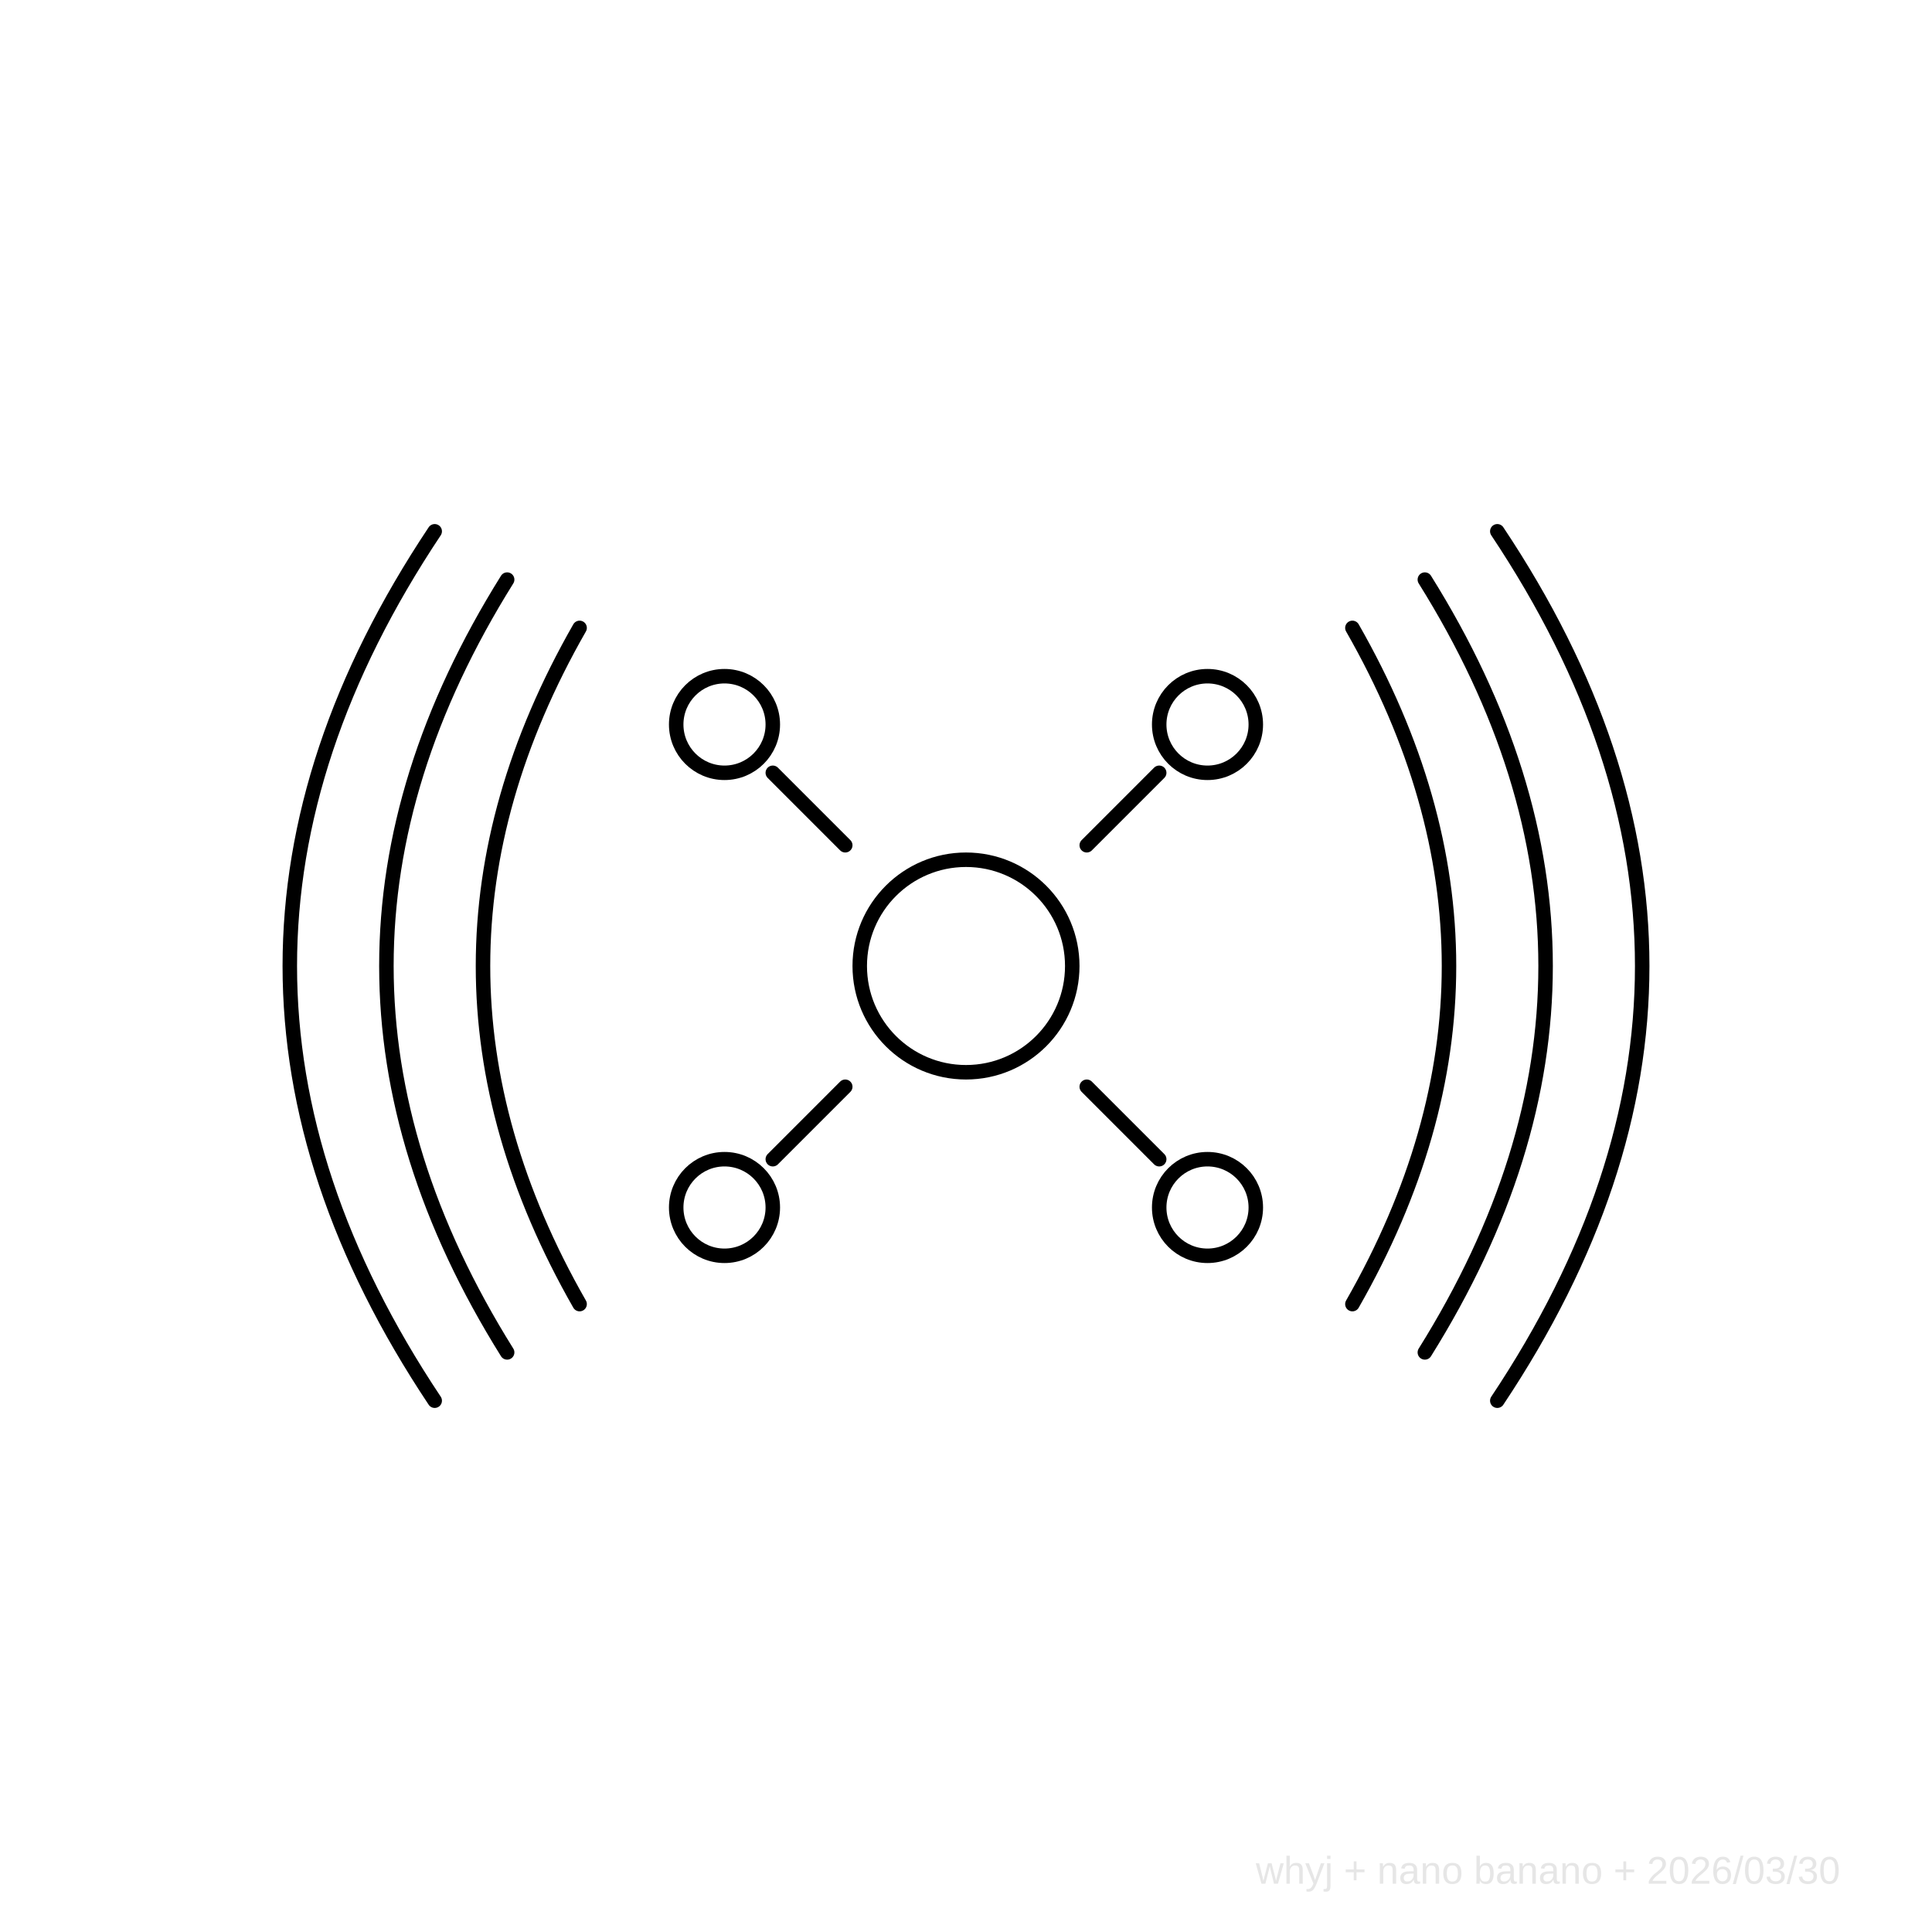
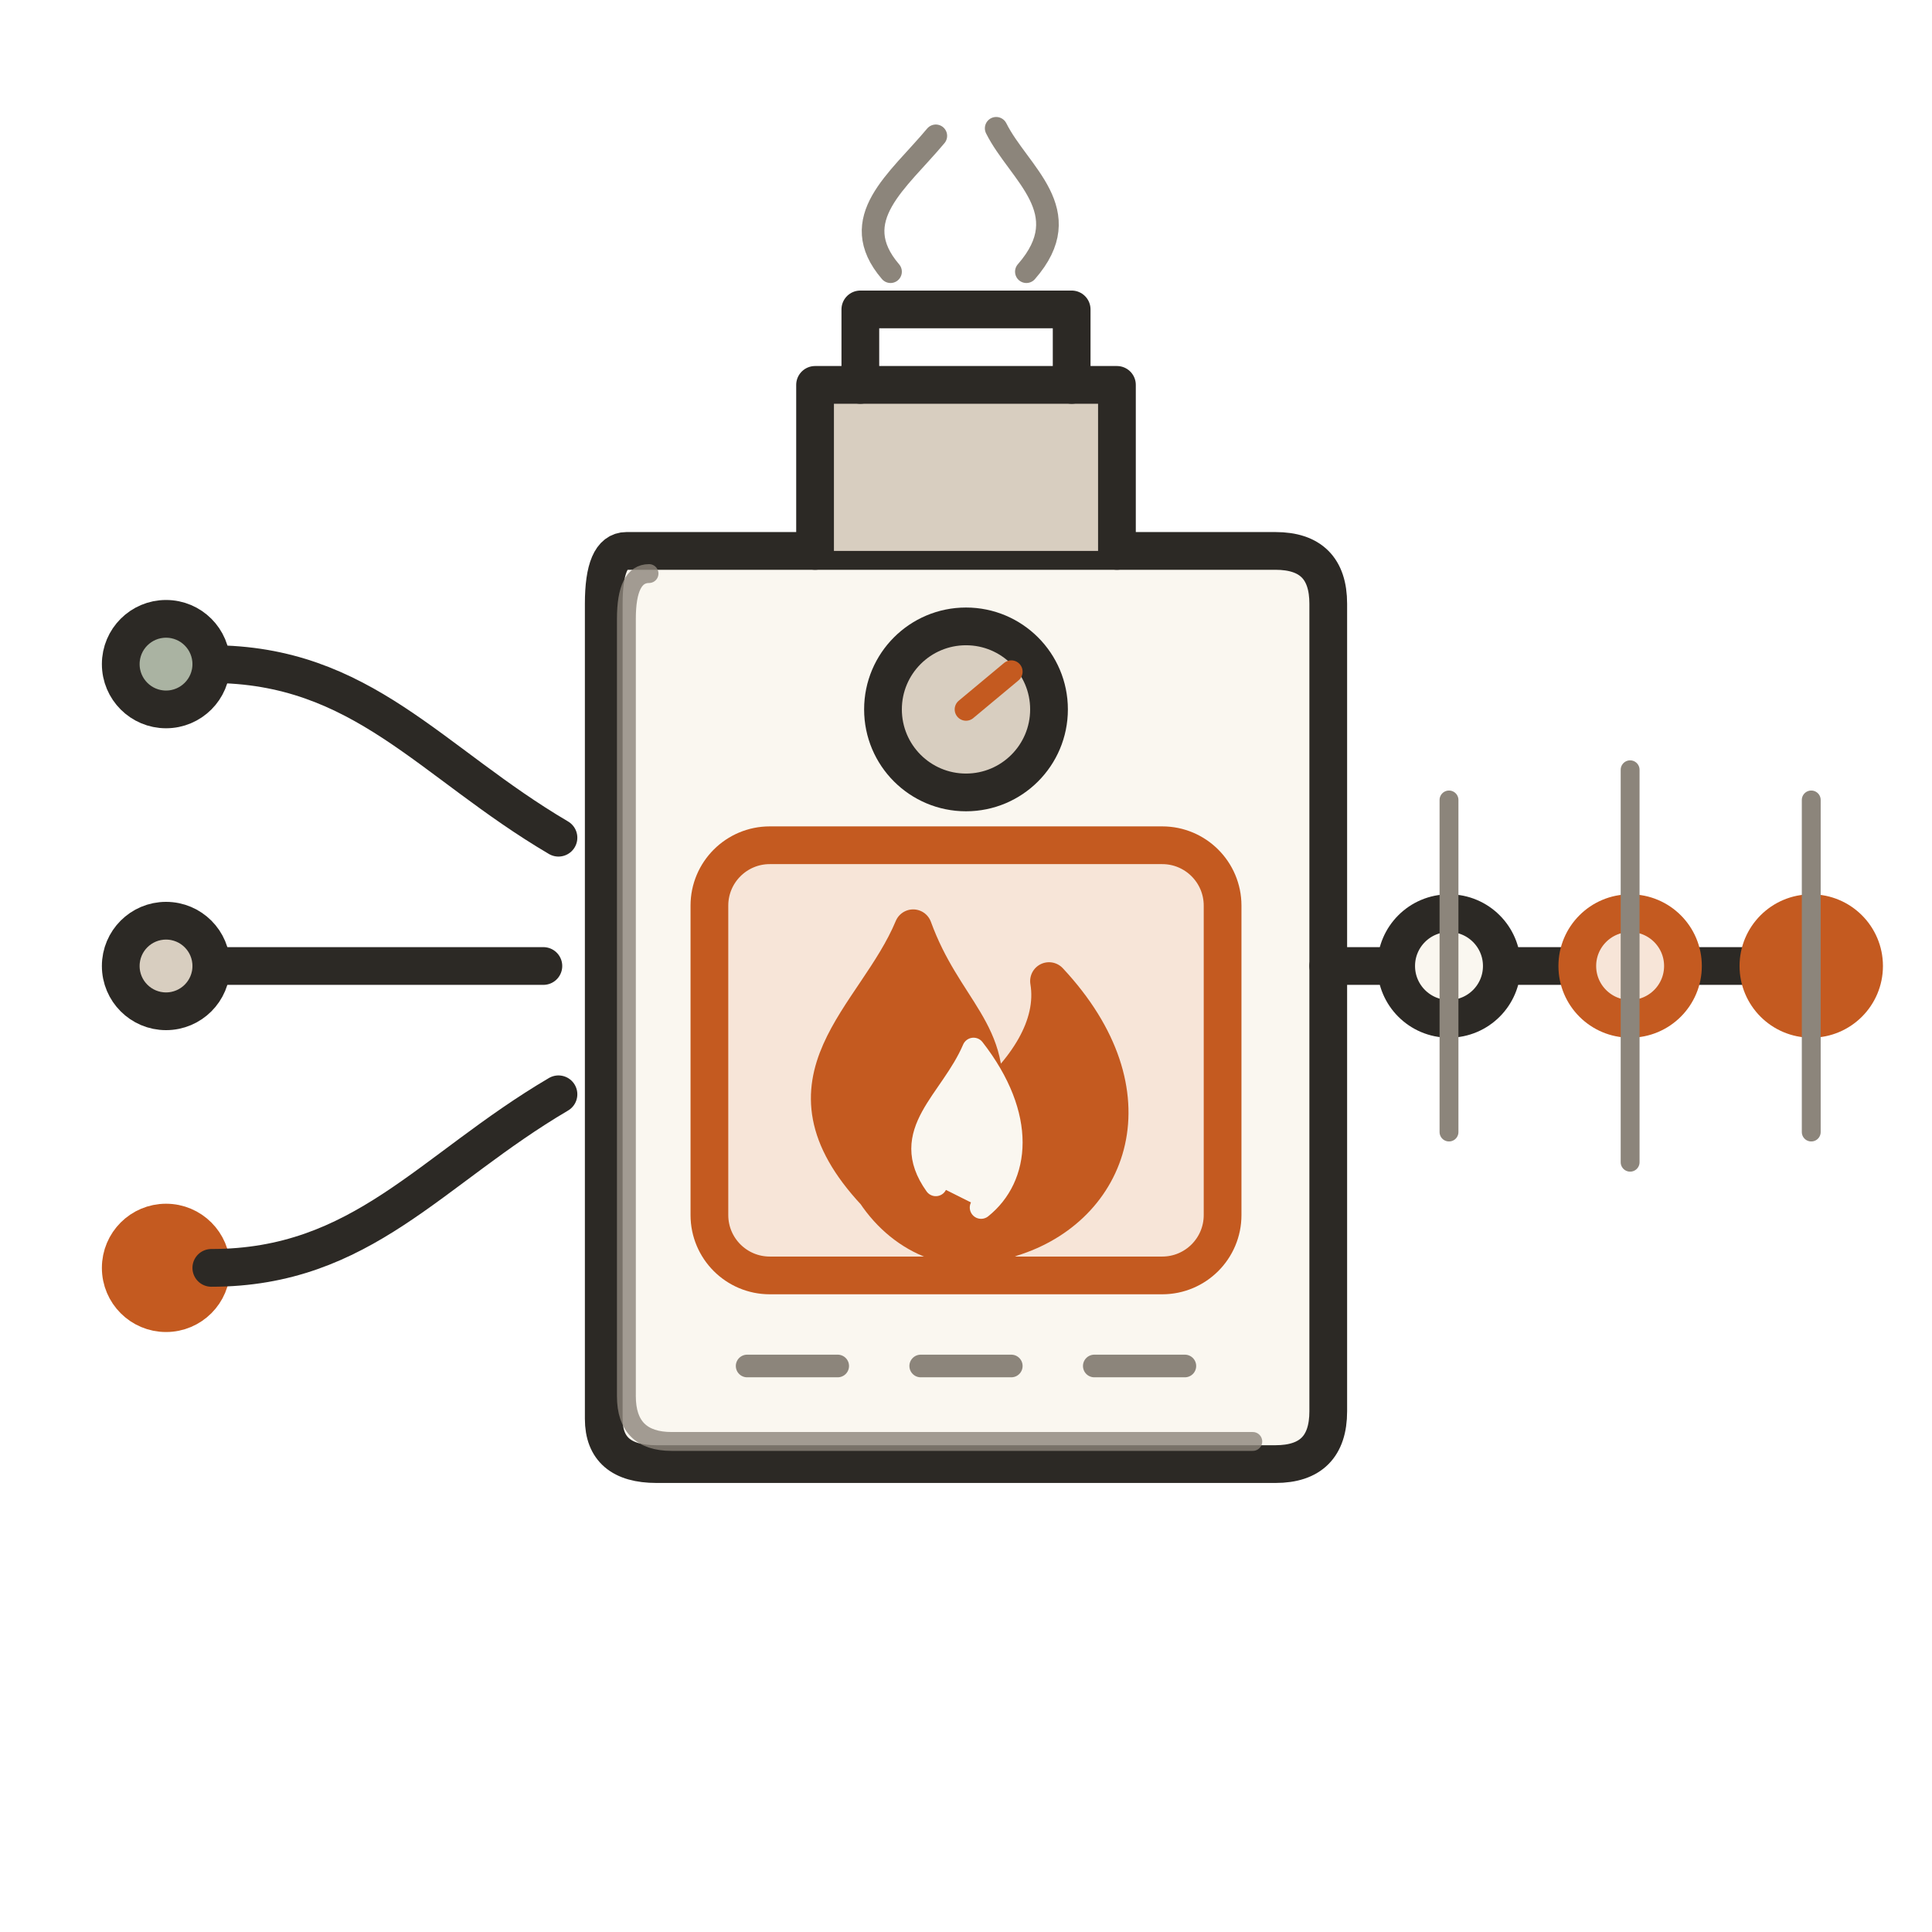
- <svg xmlns="http://www.w3.org/2000/svg" viewBox="0 0 400 400" width="400" height="400">
-   <style>
-     .shaky { 
-       stroke: #000; 
-       stroke-width: 3; 
-       fill: none; 
-       stroke-linecap: round; 
-       stroke-linejoin: round; 
-     }
-     .watermark {
-       font-family: Arial, sans-serif;
-       font-size: 8px;
-       fill: rgba(0, 0, 0, 0.1);
-       pointer-events: none;
-     }
-   </style>
-   <circle class="shaky" cx="200" cy="200" r="22" />
-   <g class="shaky">
-     <line x1="175" y1="175" x2="160" y2="160" />
-     <line x1="225" y1="175" x2="240" y2="160" />
-     <line x1="175" y1="225" x2="160" y2="240" />
-     <line x1="225" y1="225" x2="240" y2="240" />
+ <svg xmlns="http://www.w3.org/2000/svg" viewBox="0 0 256 256" role="img" aria-labelledby="title description">
+   <g fill="none" stroke="#2c2925" stroke-width="5" stroke-linecap="round" stroke-linejoin="round">
+     <circle cx="22" cy="88" r="6" fill="#aab3a2" />
+     <circle cx="22" cy="128" r="6" fill="#d8cec0" />
+     <circle cx="22" cy="168" r="6" fill="#c45a20" stroke="#c45a20" />
+     <path d="M28 88 C48 88 57 101 74 111" />
+     <path d="M28 128 H72" />
+     <path d="M28 168 C48 168 57 155 74 145" />
+     <path d="M83 73 Q80 73 80 80 V188 Q80 194 87 194 H169 Q176 194 176 187 V80 Q176 73 169 73 Z" fill="#faf7f0" />
+     <path d="M86 76 Q83 76 83 82 V185 Q83 191 89 191 H166" stroke="#8c857b" stroke-width="2.5" opacity=".8" />
+     <path d="M108 73 V51 H148 V73" fill="#d8cec0" />
+     <path d="M114 51 V41 H142 V51" />
+     <path d="M118 36 C112 29 119 24 124 18" stroke="#8c857b" stroke-width="3" />
+     <path d="M136 36 C143 28 135 23 132 17" stroke="#8c857b" stroke-width="3" />
+     <circle cx="128" cy="94" r="11" fill="#d8cec0" />
+     <path d="M128 94 L134 89" stroke="#c45a20" stroke-width="3" />
+     <rect x="94" y="112" width="68" height="57" rx="8" fill="#f7e5d8" stroke="#c45a20" />
+     <path d="M116 158 C102 143 116 135 121 123 C125 134 132 137 130 147 C136 142 140 136 139 130 C153 145 147 160 134 164 C127 167 120 164 116 158 Z" fill="#c45a20" stroke="#c45a20" />
+     <path d="M124 157 C119 150 126 146 129 139 C136 148 135 156 130 160" fill="#faf7f0" stroke="#faf7f0" stroke-width="3" />
+     <path d="M99 181 H111 M122 181 H134 M145 181 H157" stroke="#8c857b" stroke-width="3" />
+     <path d="M176 128 H232" />
+     <circle cx="192" cy="128" r="7" fill="#faf7f0" />
+     <circle cx="216" cy="128" r="7" fill="#f7e5d8" stroke="#c45a20" />
+     <circle cx="240" cy="128" r="7" fill="#c45a20" stroke="#c45a20" />
+     <path d="M192 106 V150 M216 102 V154 M240 106 V150" stroke="#8c857b" stroke-width="2.5" />
  </g>
-   <circle class="shaky" cx="150" cy="150" r="10" />
-   <circle class="shaky" cx="250" cy="150" r="10" />
-   <circle class="shaky" cx="150" cy="250" r="10" />
-   <circle class="shaky" cx="250" cy="250" r="10" />
-   <g class="shaky">
-     <path d="M 120,130 Q 80,200 120,270" />
-     <path d="M 105,120 Q 55,200 105,280" />
-     <path d="M 90,110 Q 30,200 90,290" />
-   </g>
-   <g class="shaky">
-     <path d="M 280,130 Q 320,200 280,270" />
-     <path d="M 295,120 Q 345,200 295,280" />
-     <path d="M 310,110 Q 370,200 310,290" />
-   </g>
-   <text x="260" y="390" class="watermark">whyj + nano banano + 2026/03/30</text>
</svg>
